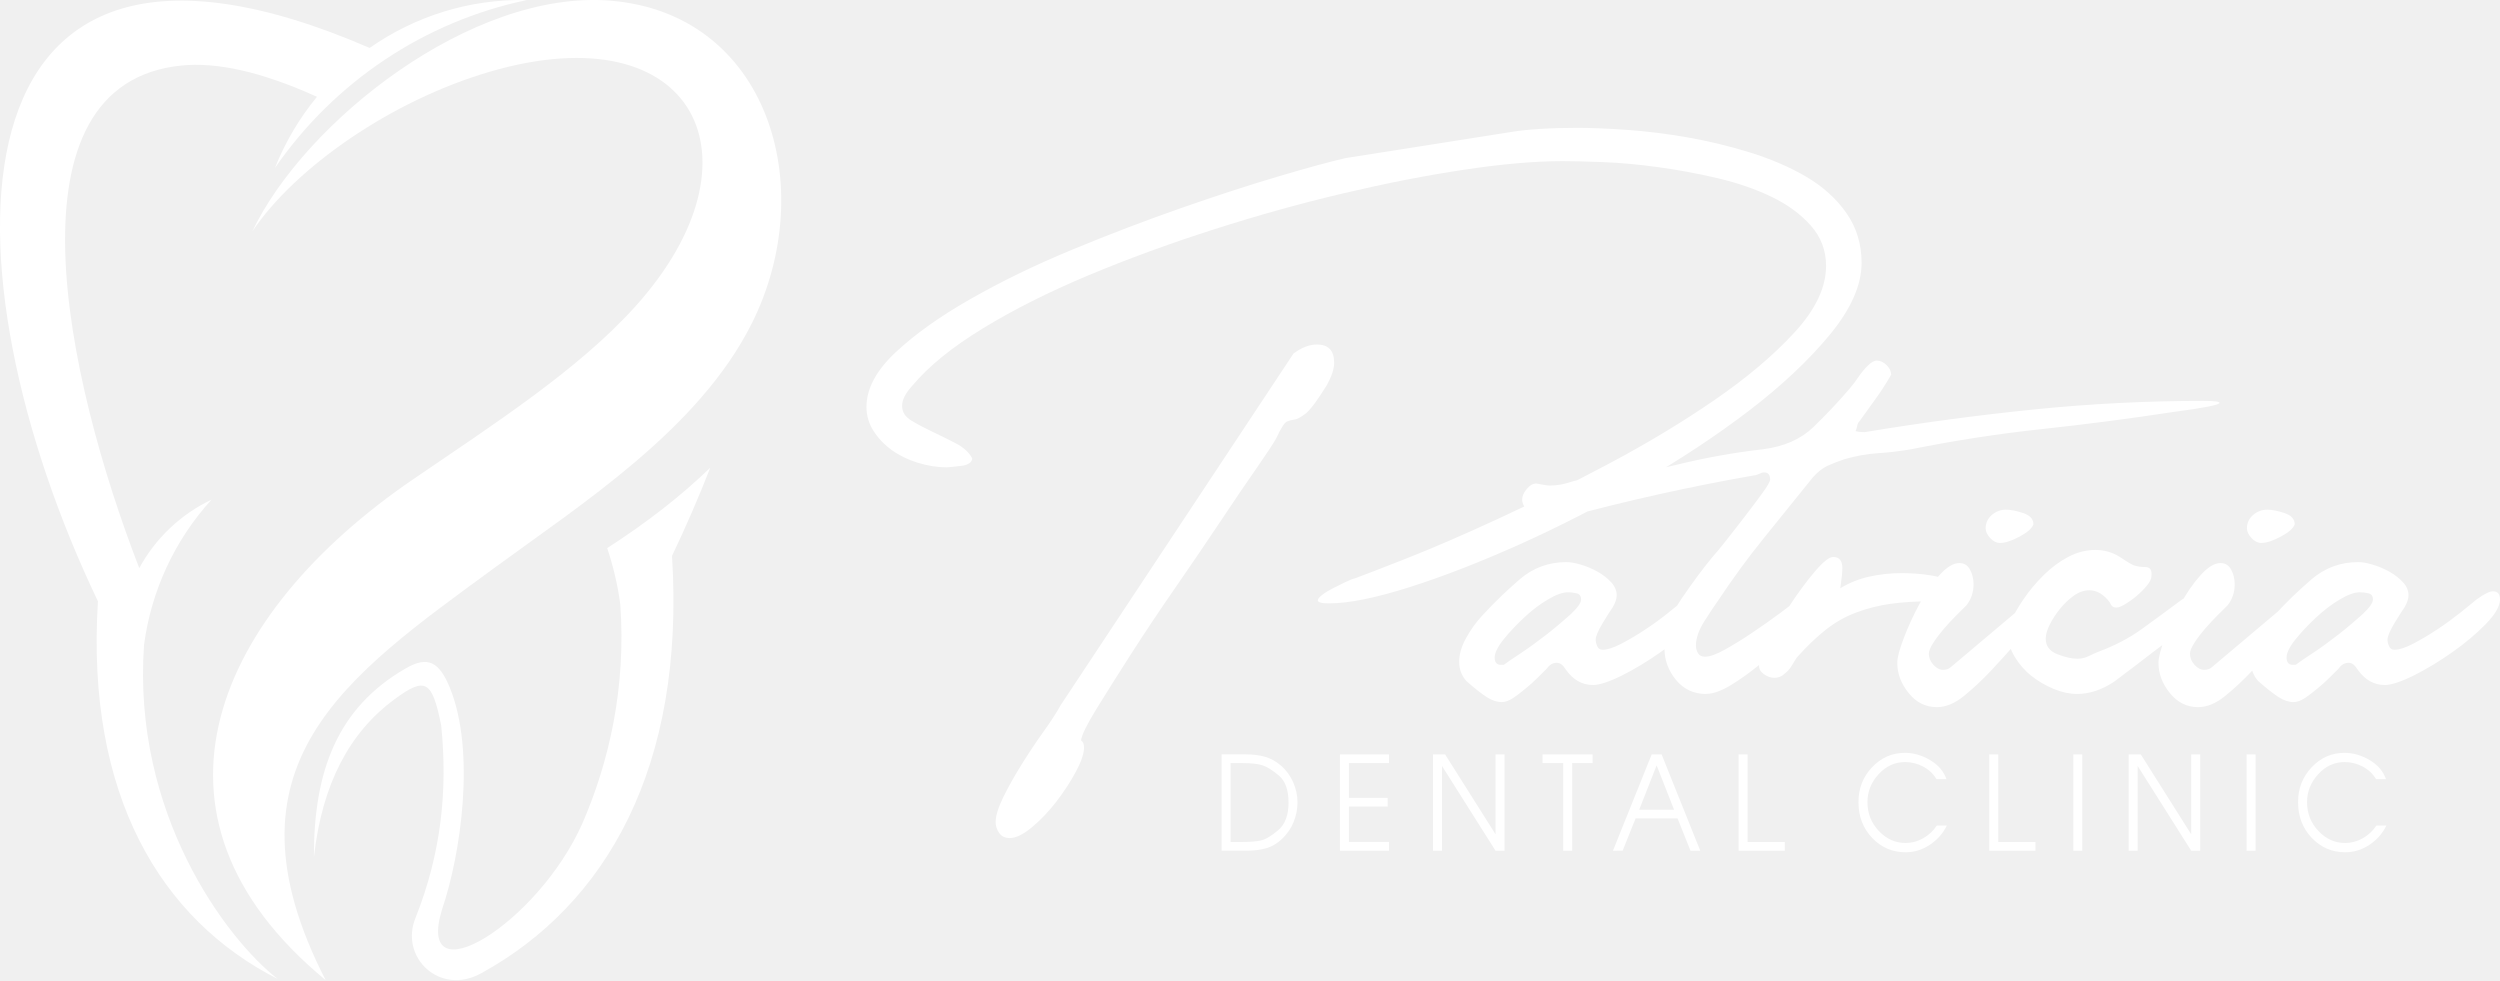
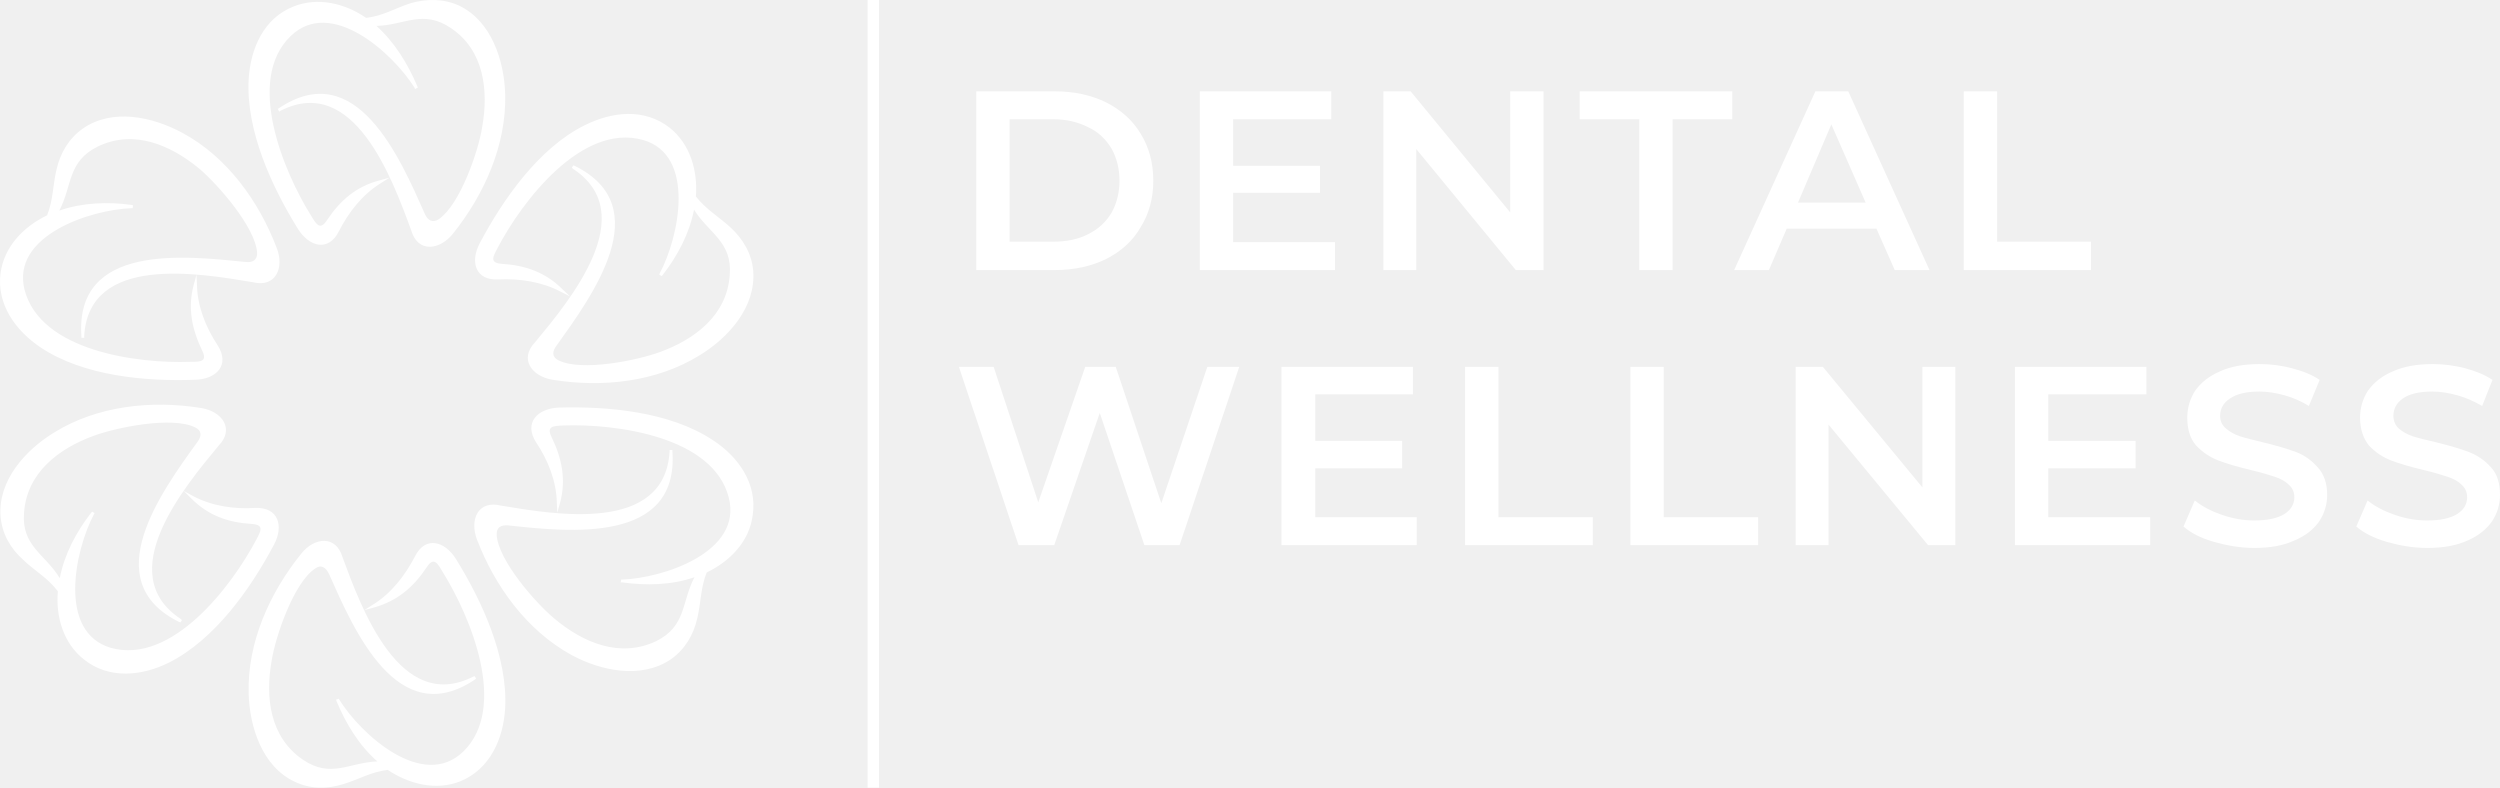
- <svg xmlns="http://www.w3.org/2000/svg" width="176" height="69" viewBox="0 0 176 69" fill="none">
-   <path fill-rule="evenodd" clip-rule="evenodd" d="M14.891 35.174C12.275 38.048 10.642 41.626 10.141 45.392C9.3 57.242 15.909 66.085 19.55 68.919C11.317 64.739 6.036 55.97 6.895 42.333C-4.201 19.149 -4.581 -9.878 26.023 3.375C29.197 1.149 33.051 -0.083 37.09 0.004C29.901 1.51 23.554 5.741 19.353 11.827C20.09 9.98 21.095 8.295 22.314 6.815C18.349 5.015 15.217 4.372 12.801 4.611C0.121 5.858 4.592 26.529 9.803 39.994C10.943 37.904 12.714 36.21 14.891 35.176V35.174ZM31.675 48.433C33.499 52.909 32.437 60.169 31.122 64.014C29.172 70.337 37.869 65.061 41.013 57.937C42.862 53.669 44.087 48.442 43.669 42.554C43.491 41.204 43.177 39.876 42.747 38.585C45.551 36.781 47.971 34.894 50 32.927C49.186 35.022 48.284 37.098 47.31 39.131C48.246 53.99 42.67 63.692 33.881 68.515C30.967 70.139 28.099 67.392 29.262 64.595C31.065 60.045 31.522 55.637 31.061 51.078C30.425 47.896 29.955 47.62 27.769 49.23C24.64 51.536 22.672 55.144 22.098 60.367C22.076 54.277 23.761 49.827 28.558 47.057C30.117 46.158 30.917 46.573 31.679 48.435L31.675 48.433Z" fill="white" />
-   <path fill-rule="evenodd" clip-rule="evenodd" d="M52.935 22.75C49.213 30.218 40.861 35.532 34.795 39.986C24.387 47.615 15.15 53.838 22.924 69C8.767 57.327 15.289 43.17 29.073 33.75C34.713 29.895 40.705 26.046 44.739 21.562C54.093 11.169 48.944 0.825 34.49 5.047C27.527 7.08 20.785 11.801 17.765 16.285C21.437 8.585 33.207 -0.761 42.988 0.049C54.051 0.961 57.739 13.113 52.937 22.75H52.935Z" fill="white" />
-   <path d="M95.421 40.704C95.948 40.511 97.141 40.051 99 39.321C100.865 38.586 103.021 37.653 105.477 36.519C107.933 35.385 110.525 34.098 113.243 32.656C115.962 31.213 118.452 29.71 120.719 28.15C122.987 26.59 124.858 25.008 126.337 23.399C127.815 21.791 128.555 20.232 128.555 18.719C128.555 17.633 128.196 16.686 127.481 15.881C126.767 15.077 125.851 14.403 124.728 13.86C123.605 13.318 122.343 12.883 120.935 12.548C119.528 12.217 118.133 11.957 116.747 11.77C115.367 11.578 114.077 11.461 112.883 11.414C111.69 11.366 110.739 11.344 110.019 11.344C108.064 11.344 105.753 11.543 103.081 11.948C100.406 12.347 97.569 12.904 94.565 13.612C91.556 14.32 88.505 15.172 85.405 16.166C82.305 17.157 79.371 18.235 76.605 19.391C73.838 20.552 71.368 21.791 69.199 23.116C67.027 24.437 65.37 25.788 64.225 27.156C63.748 27.677 63.507 28.147 63.507 28.573C63.507 28.999 63.723 29.342 64.151 29.602C64.581 29.863 65.072 30.124 65.62 30.384C66.168 30.641 66.715 30.915 67.265 31.197C67.813 31.479 68.208 31.837 68.444 32.263C68.444 32.407 68.373 32.523 68.228 32.619C68.088 32.71 67.909 32.771 67.693 32.793C67.479 32.82 67.263 32.842 67.049 32.867C66.835 32.888 66.703 32.901 66.654 32.901C65.988 32.901 65.308 32.791 64.615 32.579C63.926 32.365 63.316 32.07 62.79 31.693C62.268 31.316 61.838 30.868 61.501 30.345C61.167 29.827 61 29.259 61 28.646C61 27.368 61.68 26.092 63.039 24.814C64.399 23.541 66.153 22.285 68.31 21.059C70.459 19.83 72.844 18.669 75.467 17.583C78.094 16.497 80.668 15.514 83.172 14.64C85.676 13.767 87.97 13.019 90.043 12.406C92.131 11.79 93.691 11.364 94.739 11.128L106.417 9.286C106.992 9.191 107.67 9.12 108.456 9.074C109.245 9.025 110.114 9 111.07 9C112.025 9 113.179 9.049 114.552 9.144C115.913 9.239 117.333 9.417 118.809 9.674C120.288 9.935 121.757 10.291 123.208 10.738C124.664 11.191 125.988 11.755 127.158 12.442C128.325 13.129 129.268 13.975 129.983 14.993C130.697 16.01 131.056 17.184 131.056 18.505C131.056 20.065 130.315 21.742 128.838 23.541C127.36 25.335 125.466 27.122 123.15 28.896C120.834 30.668 118.26 32.369 115.419 34.003C112.582 35.633 109.767 37.075 106.978 38.327C104.184 39.578 101.598 40.587 99.211 41.343C96.825 42.1 94.944 42.478 93.559 42.478C93.036 42.478 92.773 42.404 92.773 42.264C92.773 42.169 92.878 42.037 93.093 41.872C93.308 41.707 93.557 41.556 93.843 41.412C94.134 41.268 94.418 41.13 94.703 40.986C94.993 40.842 95.229 40.752 95.418 40.704H95.421ZM76.1 52.119C76.245 52.215 76.316 52.38 76.316 52.615C76.316 53.041 76.127 53.611 75.747 54.319C75.366 55.028 74.909 55.727 74.386 56.41C73.86 57.096 73.291 57.7 72.667 58.222C72.048 58.739 71.522 59 71.092 59C70.758 59 70.508 58.883 70.343 58.644C70.176 58.41 70.093 58.15 70.093 57.866C70.093 57.44 70.269 56.861 70.628 56.128C70.987 55.398 71.417 54.629 71.918 53.825C72.418 53.022 72.93 52.252 73.457 51.517C73.98 50.787 74.388 50.162 74.673 49.641L91.061 24.891C91.636 24.465 92.184 24.253 92.706 24.253C93.517 24.253 93.925 24.679 93.925 25.531C93.925 25.957 93.758 26.475 93.424 27.091C92.753 28.177 92.253 28.851 91.921 29.112C91.587 29.372 91.324 29.511 91.132 29.538C90.943 29.559 90.763 29.608 90.597 29.678C90.43 29.752 90.179 30.138 89.847 30.852C89.702 31.134 89.26 31.808 88.523 32.872C87.783 33.933 86.922 35.196 85.946 36.666C84.968 38.132 83.907 39.692 82.763 41.347C81.618 42.999 80.57 44.572 79.614 46.062C78.658 47.552 77.851 48.839 77.18 49.925C76.514 51.01 76.153 51.745 76.106 52.123L76.1 52.119ZM112.122 48.222C111.372 48.222 110.741 47.854 110.228 47.131C110.036 46.813 109.833 46.662 109.597 46.662C109.306 46.662 109.083 46.801 108.891 47.076C108.702 47.263 108.488 47.475 108.225 47.735C107.962 47.996 107.687 48.244 107.378 48.492C107.081 48.74 106.782 48.967 106.506 49.154C106.221 49.331 105.971 49.427 105.73 49.427C105.383 49.427 105.028 49.31 104.659 49.071C104.3 48.837 103.809 48.458 103.226 47.937C102.893 47.559 102.726 47.112 102.726 46.59C102.726 46.069 102.88 45.53 103.19 44.96C103.502 44.39 103.87 43.86 104.322 43.366C104.777 42.87 105.243 42.397 105.708 41.944C106.185 41.496 106.615 41.105 106.997 40.776C107.935 39.972 109.036 39.573 110.264 39.573C110.549 39.573 110.895 39.629 111.291 39.751C111.694 39.868 112.089 40.033 112.47 40.247C112.851 40.459 113.163 40.707 113.426 40.989C113.685 41.272 113.816 41.581 113.816 41.911C113.816 42.151 113.723 42.433 113.531 42.764C113.386 42.956 113.163 43.321 112.829 43.864C112.504 44.408 112.337 44.798 112.337 45.034C112.337 45.178 112.372 45.328 112.446 45.494C112.517 45.659 112.635 45.742 112.827 45.742C113.161 45.742 113.591 45.602 114.139 45.319C114.686 45.032 115.249 44.703 115.818 44.324C116.393 43.946 116.928 43.554 117.427 43.155C117.931 42.751 118.321 42.435 118.612 42.199C119.134 41.816 119.515 41.629 119.756 41.629C120.09 41.629 120.257 41.816 120.257 42.199C120.257 42.668 119.923 43.251 119.257 43.934C118.586 44.62 117.801 45.28 116.894 45.92C115.987 46.558 115.084 47.103 114.188 47.554C113.281 48.001 112.588 48.228 112.122 48.228V48.222ZM105.871 46.801C106.06 46.662 106.455 46.375 107.077 45.976C107.683 45.571 108.293 45.124 108.915 44.642C109.521 44.167 110.068 43.695 110.573 43.247C111.059 42.787 111.309 42.444 111.309 42.205C111.309 41.965 111.204 41.815 110.988 41.77C110.781 41.721 110.58 41.696 110.391 41.696C110.01 41.696 109.544 41.861 108.971 42.205C108.409 42.535 107.848 42.961 107.313 43.461C106.778 43.964 106.286 44.473 105.857 45.009C105.439 45.53 105.225 45.965 105.225 46.295C105.225 46.626 105.369 46.804 105.655 46.804H105.871V46.801ZM120.112 48.857C119.243 48.857 118.537 48.526 117.989 47.867C117.454 47.205 117.179 46.472 117.179 45.666C117.179 44.484 117.587 43.303 118.398 42.12C119.208 40.937 119.945 39.947 120.616 39.143C120.756 39 121.042 38.656 121.47 38.114C121.9 37.569 122.343 37.005 122.794 36.415C123.251 35.824 123.667 35.268 124.048 34.747C124.43 34.226 124.617 33.895 124.617 33.756C124.617 33.422 124.478 33.257 124.191 33.257C124.095 33.257 123.975 33.296 123.832 33.365C123.687 33.435 123.569 33.469 123.473 33.469C118.895 34.272 114.434 35.268 110.094 36.451C109.852 36.542 109.629 36.629 109.414 36.699C109.199 36.769 108.971 36.803 108.733 36.803C108.443 36.803 108.111 36.604 107.728 36.203C107.346 35.798 107.159 35.455 107.159 35.173C107.159 34.937 107.264 34.686 107.48 34.429C107.694 34.168 107.923 34.039 108.16 34.039C108.401 34.087 108.59 34.121 108.735 34.143C108.875 34.168 108.998 34.182 109.091 34.182C109.569 34.182 110.021 34.109 110.451 33.97C110.881 33.827 111.336 33.731 111.81 33.683C113.91 33.544 115.976 33.223 118.002 32.727C120.028 32.23 122.067 31.862 124.12 31.627C125.598 31.439 126.781 30.918 127.664 30.066C128.546 29.214 129.391 28.319 130.204 27.372C130.445 27.09 130.659 26.802 130.848 26.52C131.04 26.238 131.256 25.977 131.492 25.742C131.728 25.503 131.943 25.386 132.136 25.386C132.373 25.386 132.6 25.495 132.816 25.704C133.032 25.916 133.137 26.142 133.137 26.381C132.756 27.041 132.373 27.633 131.992 28.15C131.611 28.671 131.256 29.168 130.919 29.64C130.826 29.735 130.764 29.852 130.743 29.996C130.715 30.135 130.681 30.257 130.632 30.349C130.777 30.397 130.991 30.422 131.276 30.422C135.284 29.757 139.266 29.227 143.226 28.822C147.185 28.423 151.145 28.222 155.106 28.222C155.87 28.222 156.251 28.271 156.251 28.36C156.251 28.504 155.177 28.716 153.031 28.999C149.931 29.471 146.839 29.876 143.764 30.206C140.686 30.537 137.621 31.01 134.568 31.623C133.757 31.767 132.966 31.858 132.205 31.905C131.441 31.954 130.656 32.096 129.845 32.331C129.415 32.475 129.019 32.626 128.66 32.791C128.305 32.957 127.958 33.23 127.625 33.607C126.48 35.024 125.335 36.445 124.191 37.862C123.043 39.278 121.973 40.747 120.968 42.26C120.732 42.591 120.405 43.078 120.003 43.711C119.595 44.349 119.393 44.931 119.393 45.449C119.393 45.639 119.44 45.814 119.538 45.983C119.635 46.148 119.801 46.231 120.037 46.231C120.371 46.231 120.835 46.066 121.432 45.731C122.029 45.4 122.66 45.014 123.331 44.561C123.999 44.113 124.655 43.653 125.296 43.179C125.94 42.704 126.453 42.305 126.836 41.974C127.265 41.689 127.625 41.548 127.909 41.548C128.243 41.548 128.408 41.687 128.408 41.974C128.408 42.492 127.978 43.109 127.124 43.817C126.834 44.099 126.397 44.525 125.8 45.095C125.203 45.659 124.559 46.229 123.866 46.793C123.173 47.363 122.493 47.845 121.828 48.249C121.162 48.648 120.587 48.85 120.108 48.85L120.112 48.857ZM129.701 39.995C129.701 40.134 129.689 40.326 129.667 40.56C129.64 40.799 129.605 41.081 129.556 41.412C130.178 41.034 130.859 40.759 131.595 40.594C132.335 40.429 133.111 40.346 133.924 40.346C134.113 40.346 134.41 40.358 134.818 40.38C135.221 40.405 135.629 40.454 136.034 40.524C136.442 40.594 136.797 40.702 137.107 40.84C137.419 40.984 137.572 41.196 137.572 41.478C137.572 41.717 137.454 41.917 137.213 42.082C136.977 42.248 136.572 42.33 135.997 42.33C134.9 42.33 133.937 42.392 133.099 42.508C132.266 42.625 131.468 42.825 130.701 43.112C129.937 43.394 129.223 43.795 128.557 44.316C127.891 44.838 127.198 45.499 126.484 46.303C126.339 46.538 126.208 46.75 126.088 46.941C125.97 47.128 125.813 47.293 125.624 47.437C125.432 47.627 125.194 47.719 124.909 47.719C124.668 47.719 124.432 47.636 124.191 47.471C123.953 47.306 123.835 47.106 123.835 46.871C123.835 46.583 124.049 46.028 124.479 45.203C124.909 44.376 125.408 43.526 125.979 42.652C126.554 41.775 127.137 40.982 127.733 40.274C128.33 39.566 128.773 39.21 129.058 39.21C129.487 39.21 129.701 39.471 129.701 39.992V39.995ZM142.152 42.902C142.631 42.476 143.095 42.154 143.55 41.942C144.002 41.73 144.37 41.624 144.66 41.624C144.994 41.624 145.161 41.741 145.161 41.98C145.161 42.402 144.684 42.949 143.728 43.61C143.206 43.941 142.645 44.45 142.048 45.136C141.452 45.817 140.835 46.506 140.189 47.193C139.545 47.879 138.899 48.478 138.256 49.001C137.612 49.522 136.98 49.783 136.362 49.783C135.56 49.783 134.893 49.448 134.367 48.787C133.832 48.127 133.569 47.417 133.569 46.662C133.569 46.285 133.726 45.702 134.026 44.924C134.323 44.142 134.679 43.364 135.096 42.582C135.517 41.804 135.981 41.117 136.503 40.526C137.029 39.934 137.508 39.639 137.938 39.639C138.272 39.639 138.522 39.792 138.687 40.1C138.854 40.407 138.938 40.752 138.938 41.13C138.938 41.694 138.771 42.194 138.437 42.616C138.292 42.76 138.069 42.986 137.757 43.29C137.445 43.599 137.147 43.921 136.863 44.25C136.578 44.581 136.327 44.911 136.113 45.24C135.899 45.571 135.789 45.832 135.789 46.022C135.789 46.304 135.899 46.565 136.113 46.801C136.327 47.04 136.552 47.157 136.794 47.157C137.035 47.157 137.218 47.086 137.363 46.944L142.157 42.902H142.152ZM140.791 38.223C140.554 38.223 140.327 38.106 140.111 37.88C139.897 37.641 139.79 37.42 139.79 37.193C139.79 36.828 139.935 36.507 140.22 36.258C140.505 36.011 140.838 35.881 141.219 35.881C141.553 35.881 141.959 35.964 142.438 36.12C142.917 36.285 143.153 36.542 143.153 36.911C143.057 37.193 142.736 37.475 142.188 37.772C141.64 38.067 141.17 38.225 140.79 38.225L140.791 38.223ZM148.809 48.008C147.949 48.573 147.089 48.855 146.235 48.855C145.709 48.855 145.161 48.738 144.586 48.503C144.016 48.264 143.489 47.96 143.011 47.581C142.534 47.203 142.143 46.75 141.832 46.234C141.52 45.713 141.368 45.192 141.368 44.674C141.368 44.484 141.417 44.202 141.513 43.822C141.751 43.301 142.07 42.744 142.478 42.154C142.881 41.563 143.347 41.011 143.873 40.49C144.399 39.968 144.969 39.542 145.593 39.212C146.211 38.881 146.855 38.716 147.523 38.716C148.145 38.716 148.714 38.881 149.242 39.212C149.387 39.307 149.527 39.402 149.672 39.494C149.817 39.589 149.984 39.684 150.173 39.782C150.414 39.873 150.699 39.92 151.032 39.92C151.366 39.92 151.509 40.132 151.462 40.558C151.462 40.75 151.353 40.971 151.138 41.232C150.923 41.493 150.673 41.741 150.388 41.98C150.104 42.215 149.817 42.415 149.529 42.58C149.244 42.746 149.028 42.807 148.883 42.758C148.743 42.758 148.624 42.641 148.527 42.402C148.098 41.838 147.62 41.556 147.093 41.556C146.712 41.556 146.344 41.685 145.988 41.942C145.629 42.203 145.304 42.512 145.019 42.868C144.735 43.22 144.497 43.585 144.305 43.962C144.116 44.345 144.02 44.674 144.02 44.958C144.02 45.48 144.292 45.844 144.84 46.058C145.393 46.27 145.857 46.375 146.238 46.375C146.523 46.375 146.786 46.317 147.024 46.2C147.265 46.078 147.503 45.974 147.738 45.879C148.883 45.453 149.9 44.922 150.782 44.284C151.664 43.646 152.585 42.972 153.535 42.264C154.299 41.743 154.943 41.482 155.469 41.482C155.754 41.482 155.899 41.604 155.899 41.838C155.899 42.359 155.373 43.042 154.324 43.892C153.369 44.554 152.453 45.231 151.566 45.913C150.684 46.599 149.768 47.295 148.812 48.007L148.809 48.008ZM160.544 42.902C161.021 42.476 161.487 42.154 161.943 41.942C162.394 41.73 162.763 41.624 163.047 41.624C163.385 41.624 163.552 41.741 163.552 41.98C163.552 42.402 163.073 42.949 162.117 43.61C161.594 43.941 161.034 44.45 160.437 45.136C159.84 45.817 159.218 46.506 158.578 47.193C157.934 47.879 157.288 48.478 156.644 49.001C156 49.522 155.367 49.783 154.751 49.783C153.949 49.783 153.282 49.448 152.755 48.787C152.22 48.127 151.957 47.417 151.957 46.662C151.957 46.285 152.11 45.702 152.409 44.924C152.707 44.142 153.066 43.364 153.483 42.582C153.9 41.804 154.364 41.117 154.89 40.526C155.416 39.934 155.895 39.639 156.323 39.639C156.657 39.639 156.906 39.792 157.072 40.1C157.239 40.407 157.323 40.752 157.323 41.13C157.323 41.694 157.156 42.194 156.822 42.616C156.677 42.76 156.448 42.986 156.142 43.29C155.83 43.599 155.532 43.921 155.248 44.25C154.959 44.581 154.709 44.911 154.493 45.24C154.279 45.571 154.174 45.832 154.174 46.022C154.174 46.304 154.279 46.565 154.493 46.801C154.707 47.04 154.936 47.157 155.173 47.157C155.411 47.157 155.603 47.086 155.748 46.944L160.541 42.902H160.544ZM159.184 38.223C158.948 38.223 158.719 38.106 158.504 37.88C158.29 37.641 158.184 37.42 158.184 37.193C158.184 36.828 158.324 36.507 158.614 36.258C158.899 36.011 159.233 35.881 159.614 35.881C159.947 35.881 160.356 35.964 160.833 36.12C161.306 36.285 161.547 36.542 161.547 36.911C161.451 37.193 161.13 37.475 160.579 37.772C160.031 38.067 159.566 38.225 159.184 38.225V38.223ZM167.867 48.222C167.118 48.222 166.485 47.854 165.971 47.131C165.779 46.813 165.578 46.662 165.34 46.662C165.05 46.662 164.827 46.801 164.634 47.076C164.446 47.263 164.232 47.475 163.969 47.735C163.718 47.983 163.434 48.244 163.122 48.492C162.824 48.74 162.525 48.967 162.249 49.154C161.964 49.331 161.714 49.427 161.473 49.427C161.132 49.427 160.771 49.31 160.403 49.071C160.044 48.837 159.556 48.458 158.968 47.937C158.634 47.559 158.469 47.112 158.469 46.59C158.469 46.069 158.621 45.53 158.933 44.96C159.245 44.39 159.614 43.86 160.069 43.366C160.521 42.87 160.985 42.397 161.451 41.944C161.93 41.496 162.358 41.105 162.741 40.776C163.684 39.972 164.78 39.573 166.007 39.573C166.292 39.573 166.639 39.629 167.034 39.751C167.437 39.868 167.832 40.033 168.213 40.247C168.594 40.459 168.906 40.707 169.169 40.989C169.432 41.272 169.559 41.581 169.559 41.911C169.559 42.151 169.466 42.433 169.274 42.764C169.135 42.956 168.906 43.321 168.572 43.864C168.248 44.408 168.081 44.798 168.081 45.034C168.081 45.178 168.115 45.328 168.191 45.494C168.262 45.659 168.38 45.742 168.572 45.742C168.906 45.742 169.336 45.602 169.884 45.319C170.431 45.032 170.994 44.703 171.563 44.324C172.138 43.946 172.673 43.554 173.178 43.155C173.678 42.751 174.072 42.435 174.357 42.199C174.879 41.816 175.264 41.629 175.501 41.629C175.835 41.629 176 41.816 176 42.199C176 42.668 175.666 43.251 175.001 43.934C174.329 44.62 173.544 45.28 172.637 45.92C171.73 46.558 170.827 47.103 169.931 47.554C169.024 48.001 168.331 48.228 167.865 48.228L167.867 48.222ZM161.618 46.801C161.81 46.662 162.202 46.375 162.824 45.976C163.434 45.571 164.039 45.124 164.662 44.642C165.267 44.167 165.815 43.695 166.319 43.247C166.806 42.787 167.056 42.444 167.056 42.205C167.056 41.965 166.951 41.815 166.737 41.77C166.535 41.721 166.329 41.696 166.14 41.696C165.759 41.696 165.293 41.861 164.72 42.205C164.159 42.535 163.6 42.961 163.062 43.461C162.527 43.964 162.035 44.473 161.605 45.009C161.188 45.53 160.974 45.965 160.974 46.295C160.974 46.626 161.119 46.804 161.404 46.804H161.618V46.801Z" fill="white" />
-   <path d="M91.344 56.489C91.344 56.965 91.252 57.422 91.072 57.865C90.897 58.303 90.632 58.689 90.29 59.024C89.952 59.359 89.578 59.585 89.174 59.706C88.765 59.829 88.29 59.889 87.745 59.889H86V53.107H87.701C88.207 53.107 88.659 53.164 89.059 53.277C89.459 53.39 89.837 53.602 90.194 53.908C90.55 54.22 90.832 54.601 91.037 55.063C91.239 55.519 91.344 55.996 91.344 56.489ZM90.712 56.489C90.712 55.609 90.483 54.981 90.036 54.601C89.587 54.225 89.205 53.984 88.892 53.881C88.585 53.777 88.101 53.721 87.447 53.721H86.634V59.275H87.447C87.978 59.275 88.414 59.242 88.749 59.172C89.083 59.102 89.492 58.862 89.979 58.451C90.466 58.042 90.714 57.391 90.714 56.491L90.712 56.489ZM97.787 59.891H94.333V53.109H97.787V53.721H94.966V56.17H97.694V56.782H94.966V59.273H97.787V59.891ZM105.918 59.891H105.285L101.515 53.923V59.891H100.882V53.109H101.735L105.287 58.734V53.109H105.92V59.891H105.918ZM112.118 53.721H110.681V59.891H110.048V53.721H108.594V53.109H112.118V53.721ZM119.701 59.891H119.01L118.101 57.617H115.147L114.233 59.887L113.551 59.891L116.279 53.109H116.977L118.859 57.8L119.699 59.891H119.701ZM117.854 57.004L116.627 53.881L115.4 57.004H117.852H117.854ZM125.65 59.891H122.398V53.109H123.031V59.275H125.65V59.893V59.891ZM137.055 58.12C136.783 58.681 136.379 59.133 135.846 59.482C135.319 59.831 134.752 60 134.154 60C133.227 60 132.44 59.661 131.798 58.987C131.156 58.313 130.837 57.475 130.837 56.478C130.837 55.48 131.156 54.693 131.794 54.013C132.436 53.339 133.205 53 134.107 53C134.708 53 135.297 53.169 135.874 53.508C136.45 53.847 136.835 54.296 137.03 54.851H136.326C136.103 54.469 135.786 54.177 135.381 53.964C134.981 53.752 134.559 53.649 134.116 53.649C133.4 53.649 132.783 53.931 132.256 54.502C131.733 55.067 131.469 55.726 131.469 56.476C131.469 57.263 131.736 57.935 132.269 58.5C132.805 59.065 133.434 59.347 134.154 59.347C134.585 59.347 134.994 59.238 135.385 59.018C135.781 58.798 136.101 58.496 136.352 58.118H137.055V58.12ZM143.296 59.891H140.044V53.109H140.676V59.275H143.296V59.893V59.891ZM146.592 59.891H145.963V53.109H146.592V59.891ZM154.894 59.891H154.261L150.491 53.923V59.891H149.858V53.109H150.711L154.261 58.734V53.109H154.894V59.891ZM158.793 59.891H158.16V53.109H158.793V59.891ZM168 58.12C167.727 58.681 167.327 59.133 166.797 59.482C166.264 59.831 165.702 60 165.104 60C164.173 60 163.39 59.661 162.748 58.987C162.107 58.313 161.785 57.475 161.785 56.478C161.785 55.48 162.105 54.693 162.743 54.013C163.381 53.339 164.15 53 165.05 53C165.657 53 166.246 53.169 166.82 53.508C167.396 53.847 167.778 54.296 167.973 54.851H167.275C167.046 54.469 166.729 54.177 166.329 53.964C165.926 53.752 165.502 53.649 165.059 53.649C164.346 53.649 163.726 53.931 163.205 54.502C162.681 55.067 162.417 55.726 162.417 56.476C162.417 57.263 162.681 57.935 163.217 58.5C163.75 59.065 164.377 59.347 165.102 59.347C165.528 59.347 165.937 59.238 166.333 59.018C166.724 58.798 167.049 58.496 167.3 58.118H168V58.12Z" fill="white" />
+ <svg xmlns="http://www.w3.org/2000/svg" width="219" height="69" viewBox="0 0 219 69" fill="none">
+   <path fill-rule="evenodd" clip-rule="evenodd" d="M32.976 2.269C34.581 3.713 35.733 5.612 36.556 7.553L36.598 7.677L36.351 7.801L36.31 7.677C34.417 4.663 28.984 -0.29 25.445 3.177C21.494 7.016 24.828 15.023 27.256 18.903C27.709 19.645 28.038 20.224 28.655 19.274C29.808 17.541 31.207 16.344 33.224 15.807L34.128 15.56L33.346 16.055C31.741 17.046 30.548 18.574 29.684 20.265C28.779 22.081 27.091 21.627 26.104 20.058C23.798 16.344 21.535 11.432 21.783 6.933C21.947 4.25 23.099 1.609 25.693 0.577C27.832 -0.29 30.22 0.288 32.072 1.567C33.513 1.403 34.582 0.741 35.941 0.288C37.381 -0.125 38.862 -0.125 40.221 0.494C43.06 1.856 44.171 5.323 44.254 8.254C44.377 12.712 42.402 17.088 39.645 20.513C38.492 21.917 36.599 22.164 36.023 20.183C34.376 15.683 31.002 6.438 24.582 9.699L24.458 9.781L24.334 9.533L24.416 9.491C31.207 4.909 35.035 13.825 37.216 18.737C37.462 19.315 37.916 19.563 38.45 19.191C40.302 17.911 41.907 13.247 42.237 11.142C42.813 7.923 42.401 4.414 39.521 2.474C37.051 0.782 35.405 2.227 32.977 2.268L32.976 2.269ZM4.125 18.862C4.66 17.541 4.62 16.262 4.948 14.858C5.278 13.414 6.019 12.135 7.253 11.267C9.847 9.45 13.385 10.235 15.978 11.638C19.888 13.743 22.686 17.624 24.251 21.751C24.909 23.443 24.169 25.218 22.152 24.723C17.461 23.939 7.789 22.246 7.377 29.427V29.592H7.131V29.468C6.554 21.296 16.184 22.41 21.493 22.947C22.11 23.029 22.564 22.782 22.522 22.121C22.358 19.892 19.106 16.177 17.459 14.774C14.95 12.71 11.739 11.306 8.57 12.834C5.895 14.155 6.347 16.259 5.196 18.447C7.213 17.745 9.435 17.663 11.534 17.952L11.658 17.994L11.616 18.241H11.492C7.952 18.365 0.956 20.635 2.15 25.381C3.549 30.788 12.11 31.862 16.678 31.696C17.543 31.696 18.201 31.696 17.707 30.706C16.802 28.807 16.431 26.991 16.966 24.969L17.213 24.06L17.255 24.969C17.296 26.867 18.037 28.684 19.066 30.252C20.177 31.986 18.942 33.224 17.09 33.266C12.728 33.431 7.337 32.935 3.592 30.459C1.369 28.975 -0.319 26.663 0.051 23.898C0.381 21.586 2.068 19.853 4.125 18.862ZM5.072 51.8C4.167 50.603 3.055 50.025 2.026 49.034C0.916 48.044 0.175 46.764 0.051 45.237C-0.195 42.1 2.232 39.417 4.742 37.889C8.529 35.537 13.303 35.042 17.624 35.743C19.435 36.032 20.587 37.56 19.147 39.046C16.101 42.719 9.805 50.273 15.854 54.236L15.937 54.318L15.813 54.525L15.689 54.483C8.405 50.892 14.166 43.049 17.294 38.715C17.664 38.22 17.706 37.725 17.088 37.436C15.071 36.445 10.216 37.436 8.199 38.179C5.153 39.294 2.355 41.398 2.107 44.907C1.861 47.837 3.959 48.539 5.235 50.645C5.647 48.539 6.676 46.6 7.993 44.907L8.075 44.825L8.281 44.949L8.239 45.031C6.552 48.21 5.029 55.391 9.72 56.754C15.07 58.24 20.297 51.347 22.438 47.301C22.85 46.517 23.178 45.98 22.067 45.898C19.968 45.774 18.239 45.154 16.758 43.668L16.1 43.008L16.923 43.462C18.569 44.328 20.503 44.617 22.355 44.494C24.413 44.412 24.865 46.104 24.002 47.713C21.945 51.593 18.817 56.009 14.825 58.032C12.437 59.229 9.557 59.518 7.376 57.784C5.565 56.381 4.866 54.028 5.071 51.799L5.072 51.8ZM33.963 67.443C32.522 67.608 31.453 68.269 30.095 68.682C28.654 69.136 27.173 69.136 25.814 68.476C22.974 67.154 21.864 63.687 21.782 60.757C21.658 56.258 23.633 51.924 26.39 48.498C27.543 47.054 29.436 46.848 30.012 48.829C31.659 53.287 35.033 62.533 41.453 59.272L41.577 59.231L41.701 59.437L41.619 59.519C34.828 64.101 31.001 55.186 28.819 50.273C28.531 49.696 28.119 49.407 27.585 49.82C25.733 51.059 24.128 55.763 23.798 57.869C23.222 61.088 23.634 64.555 26.514 66.536C28.984 68.228 30.589 66.783 33.058 66.701C31.453 65.297 30.3 63.398 29.478 61.417L29.436 61.293L29.683 61.211L29.724 61.293C31.617 64.347 37.05 69.26 40.589 65.833C44.539 61.953 41.206 53.987 38.778 50.107C38.325 49.323 37.996 48.746 37.379 49.694C36.226 51.428 34.827 52.625 32.81 53.203L31.905 53.452L32.688 52.956C34.293 51.966 35.486 50.397 36.35 48.746C37.255 46.929 38.943 47.384 39.931 48.952C42.236 52.666 44.499 57.579 44.251 62.077C44.087 64.718 42.934 67.361 40.341 68.434C38.202 69.3 35.814 68.681 33.962 67.443H33.963ZM61.907 50.149C61.373 51.47 61.413 52.75 61.085 54.153C60.755 55.597 60.014 56.877 58.779 57.745C56.186 59.519 52.648 58.777 50.054 57.373C46.145 55.227 43.346 51.347 41.782 47.261C41.123 45.528 41.864 43.794 43.881 44.289C48.572 45.073 58.244 46.766 58.656 39.542V39.418H58.902V39.542C59.478 47.674 49.849 46.601 44.498 46.023C43.881 45.981 43.469 46.188 43.51 46.89C43.674 49.118 46.926 52.833 48.572 54.195C51.082 56.3 54.293 57.662 57.462 56.176C60.137 54.855 59.684 52.751 60.836 50.563C58.819 51.265 56.597 51.307 54.498 51.017H54.374L54.416 50.77H54.498C58.078 50.646 65.075 48.376 63.84 43.587C62.481 38.221 53.922 37.106 49.353 37.272C48.489 37.314 47.831 37.314 48.325 38.305C49.23 40.162 49.601 42.019 49.065 44.042L48.819 44.908L48.777 44C48.735 42.143 47.995 40.286 46.966 38.758C45.855 37.024 47.09 35.786 48.941 35.704C53.304 35.58 58.695 36.075 62.44 38.552C64.663 39.996 66.35 42.349 65.938 45.115C65.65 47.427 63.962 49.16 61.905 50.15L61.907 50.149ZM60.961 17.212C61.866 18.367 62.978 18.986 64.006 19.935C65.117 20.968 65.858 22.247 65.982 23.733C66.228 26.911 63.8 29.594 61.291 31.121C57.504 33.473 52.73 33.969 48.409 33.267C46.598 32.978 45.446 31.45 46.886 29.965C49.932 26.291 56.228 18.737 50.178 14.775L50.096 14.692L50.22 14.486L50.344 14.528C57.628 18.119 51.867 25.92 48.739 30.295C48.368 30.79 48.327 31.286 48.945 31.575C50.962 32.565 55.817 31.575 57.834 30.831C60.88 29.716 63.678 27.612 63.925 24.103C64.172 21.173 62.074 20.43 60.798 18.366C60.386 20.471 59.357 22.411 58.04 24.103L57.958 24.186L57.752 24.061L57.794 23.937C59.481 20.801 61.004 13.578 56.312 12.256C50.963 10.771 45.736 17.622 43.595 21.709C43.183 22.493 42.855 23.03 43.965 23.113C46.023 23.237 47.793 23.855 49.275 25.342L49.933 25.961L49.11 25.549C47.464 24.682 45.53 24.393 43.677 24.476C41.62 24.6 41.167 22.907 42.031 21.297C44.088 17.417 47.216 12.959 51.208 10.978C53.595 9.781 56.435 9.45 58.657 11.185C60.468 12.629 61.126 14.941 60.962 17.211L60.961 17.212Z" fill="white" />
+   <path d="M85.522 8H92.391C94.077 8 95.599 8.327 96.915 8.979C98.191 9.631 99.219 10.528 99.918 11.71C100.658 12.893 101.028 14.28 101.028 15.829C101.028 17.378 100.658 18.723 99.918 19.906C99.218 21.129 98.19 22.026 96.915 22.679C95.599 23.331 94.077 23.658 92.391 23.658H85.522V8ZM92.268 21.17C93.42 21.17 94.448 20.966 95.312 20.518C96.217 20.07 96.875 19.458 97.369 18.642C97.821 17.826 98.068 16.889 98.068 15.829C98.068 14.769 97.822 13.83 97.369 13.016C96.875 12.2 96.217 11.548 95.312 11.14C94.448 10.692 93.42 10.447 92.268 10.447H88.442V21.17H92.268ZM116.948 21.211V23.658H105.101V8H116.618V10.447H108.022V14.524H115.632V16.889H108.022V21.211H116.948ZM135.211 8V23.658H132.785L124.064 13.056V23.658H121.184V8H123.57L132.291 18.602V8H135.211ZM143.602 10.447H138.378V8H151.746V10.447H146.522V23.658H143.602V10.447ZM164.375 20.029H156.518L154.956 23.658H151.912L159.028 8H161.908L169.024 23.658H165.98L164.376 20.029H164.375ZM163.429 17.745L160.426 10.895L157.506 17.745H163.429ZM172.025 8H174.946V21.17H183.172V23.658H172.025V8ZM108.557 32.138L103.333 47.755H100.248L96.34 36.174L92.35 47.755H89.224L84 32.138H87.044L90.952 44.004L95.066 32.138H97.74L101.73 44.086L105.761 32.138H108.557ZM124.105 45.309V47.756H112.258V32.139H123.775V34.545H115.219V38.622H122.829V41.027H115.219V45.308H124.104L124.105 45.309ZM128.342 32.138H131.263V45.308H139.531V47.755H128.342V32.138ZM142.821 32.138H145.742V45.308H154.01V47.755H142.821V32.138ZM171.285 32.138V47.755H168.899L160.179 37.194V47.755H157.299V32.138H159.685L168.405 42.699V32.138H171.285ZM188.355 45.309V47.756H176.508V32.139H188.025V34.545H179.429V38.622H187.079V41.027H179.429V45.308H188.355V45.309ZM197.487 48C196.253 48 195.101 47.796 193.949 47.469C192.797 47.143 191.933 46.695 191.275 46.124L192.263 43.84C192.921 44.371 193.703 44.778 194.649 45.104C195.595 45.431 196.541 45.594 197.487 45.594C198.639 45.594 199.543 45.39 200.119 45.023C200.695 44.656 200.983 44.167 200.983 43.555C200.983 43.107 200.819 42.739 200.489 42.454C200.16 42.127 199.749 41.923 199.255 41.761C198.761 41.598 198.103 41.394 197.239 41.19C196.047 40.905 195.059 40.619 194.319 40.334C193.579 40.049 192.921 39.599 192.385 39.029C191.851 38.417 191.604 37.602 191.604 36.582C191.604 35.726 191.85 34.91 192.303 34.217C192.797 33.524 193.496 32.953 194.442 32.545C195.388 32.097 196.58 31.893 197.938 31.893C198.926 31.893 199.872 32.016 200.776 32.26C201.722 32.505 202.545 32.831 203.203 33.28L202.257 35.563C201.599 35.156 200.858 34.829 200.118 34.626C199.378 34.422 198.638 34.3 197.938 34.3C196.786 34.3 195.922 34.504 195.346 34.911C194.77 35.278 194.482 35.809 194.482 36.421C194.482 36.869 194.646 37.236 194.976 37.522C195.306 37.807 195.716 38.052 196.21 38.215C196.704 38.378 197.403 38.542 198.226 38.746C199.418 39.031 200.365 39.316 201.146 39.602C201.887 39.887 202.504 40.336 203.038 40.947C203.573 41.518 203.861 42.334 203.861 43.352C203.861 44.208 203.614 44.983 203.161 45.676C202.667 46.369 201.969 46.94 200.981 47.348C200.035 47.796 198.842 48 197.485 48H197.487ZM212.624 48C211.39 48 210.238 47.796 209.086 47.469C207.976 47.143 207.07 46.695 206.412 46.124L207.4 43.84C208.058 44.371 208.84 44.778 209.786 45.104C210.732 45.431 211.678 45.594 212.624 45.594C213.816 45.594 214.68 45.39 215.256 45.023C215.832 44.656 216.12 44.167 216.12 43.555C216.12 43.107 215.956 42.739 215.626 42.454C215.297 42.127 214.886 41.923 214.392 41.761C213.898 41.598 213.24 41.394 212.376 41.19C211.184 40.905 210.196 40.619 209.456 40.334C208.716 40.049 208.058 39.599 207.522 39.029C207.029 38.417 206.741 37.602 206.741 36.582C206.741 35.726 206.987 34.91 207.44 34.217C207.934 33.524 208.633 32.953 209.579 32.545C210.566 32.097 211.717 31.893 213.117 31.893C214.063 31.893 215.009 32.016 215.955 32.26C216.859 32.505 217.683 32.831 218.341 33.28L217.436 35.563C216.737 35.156 215.996 34.829 215.256 34.626C214.516 34.422 213.776 34.3 213.076 34.3C211.924 34.3 211.06 34.504 210.484 34.911C209.95 35.278 209.662 35.809 209.662 36.421C209.662 36.869 209.826 37.236 210.114 37.522C210.444 37.807 210.854 38.052 211.348 38.215C211.842 38.378 212.541 38.542 213.405 38.746C214.557 39.031 215.543 39.316 216.284 39.602C217.025 39.887 217.683 40.336 218.218 40.947C218.753 41.518 219 42.334 219 43.352C219 44.208 218.754 44.983 218.3 45.676C217.806 46.369 217.108 46.94 216.162 47.348C215.174 47.796 214.023 48 212.624 48Z" fill="white" />
+   <path d="M77 0H76V69H77V0Z" fill="white" />
</svg>
